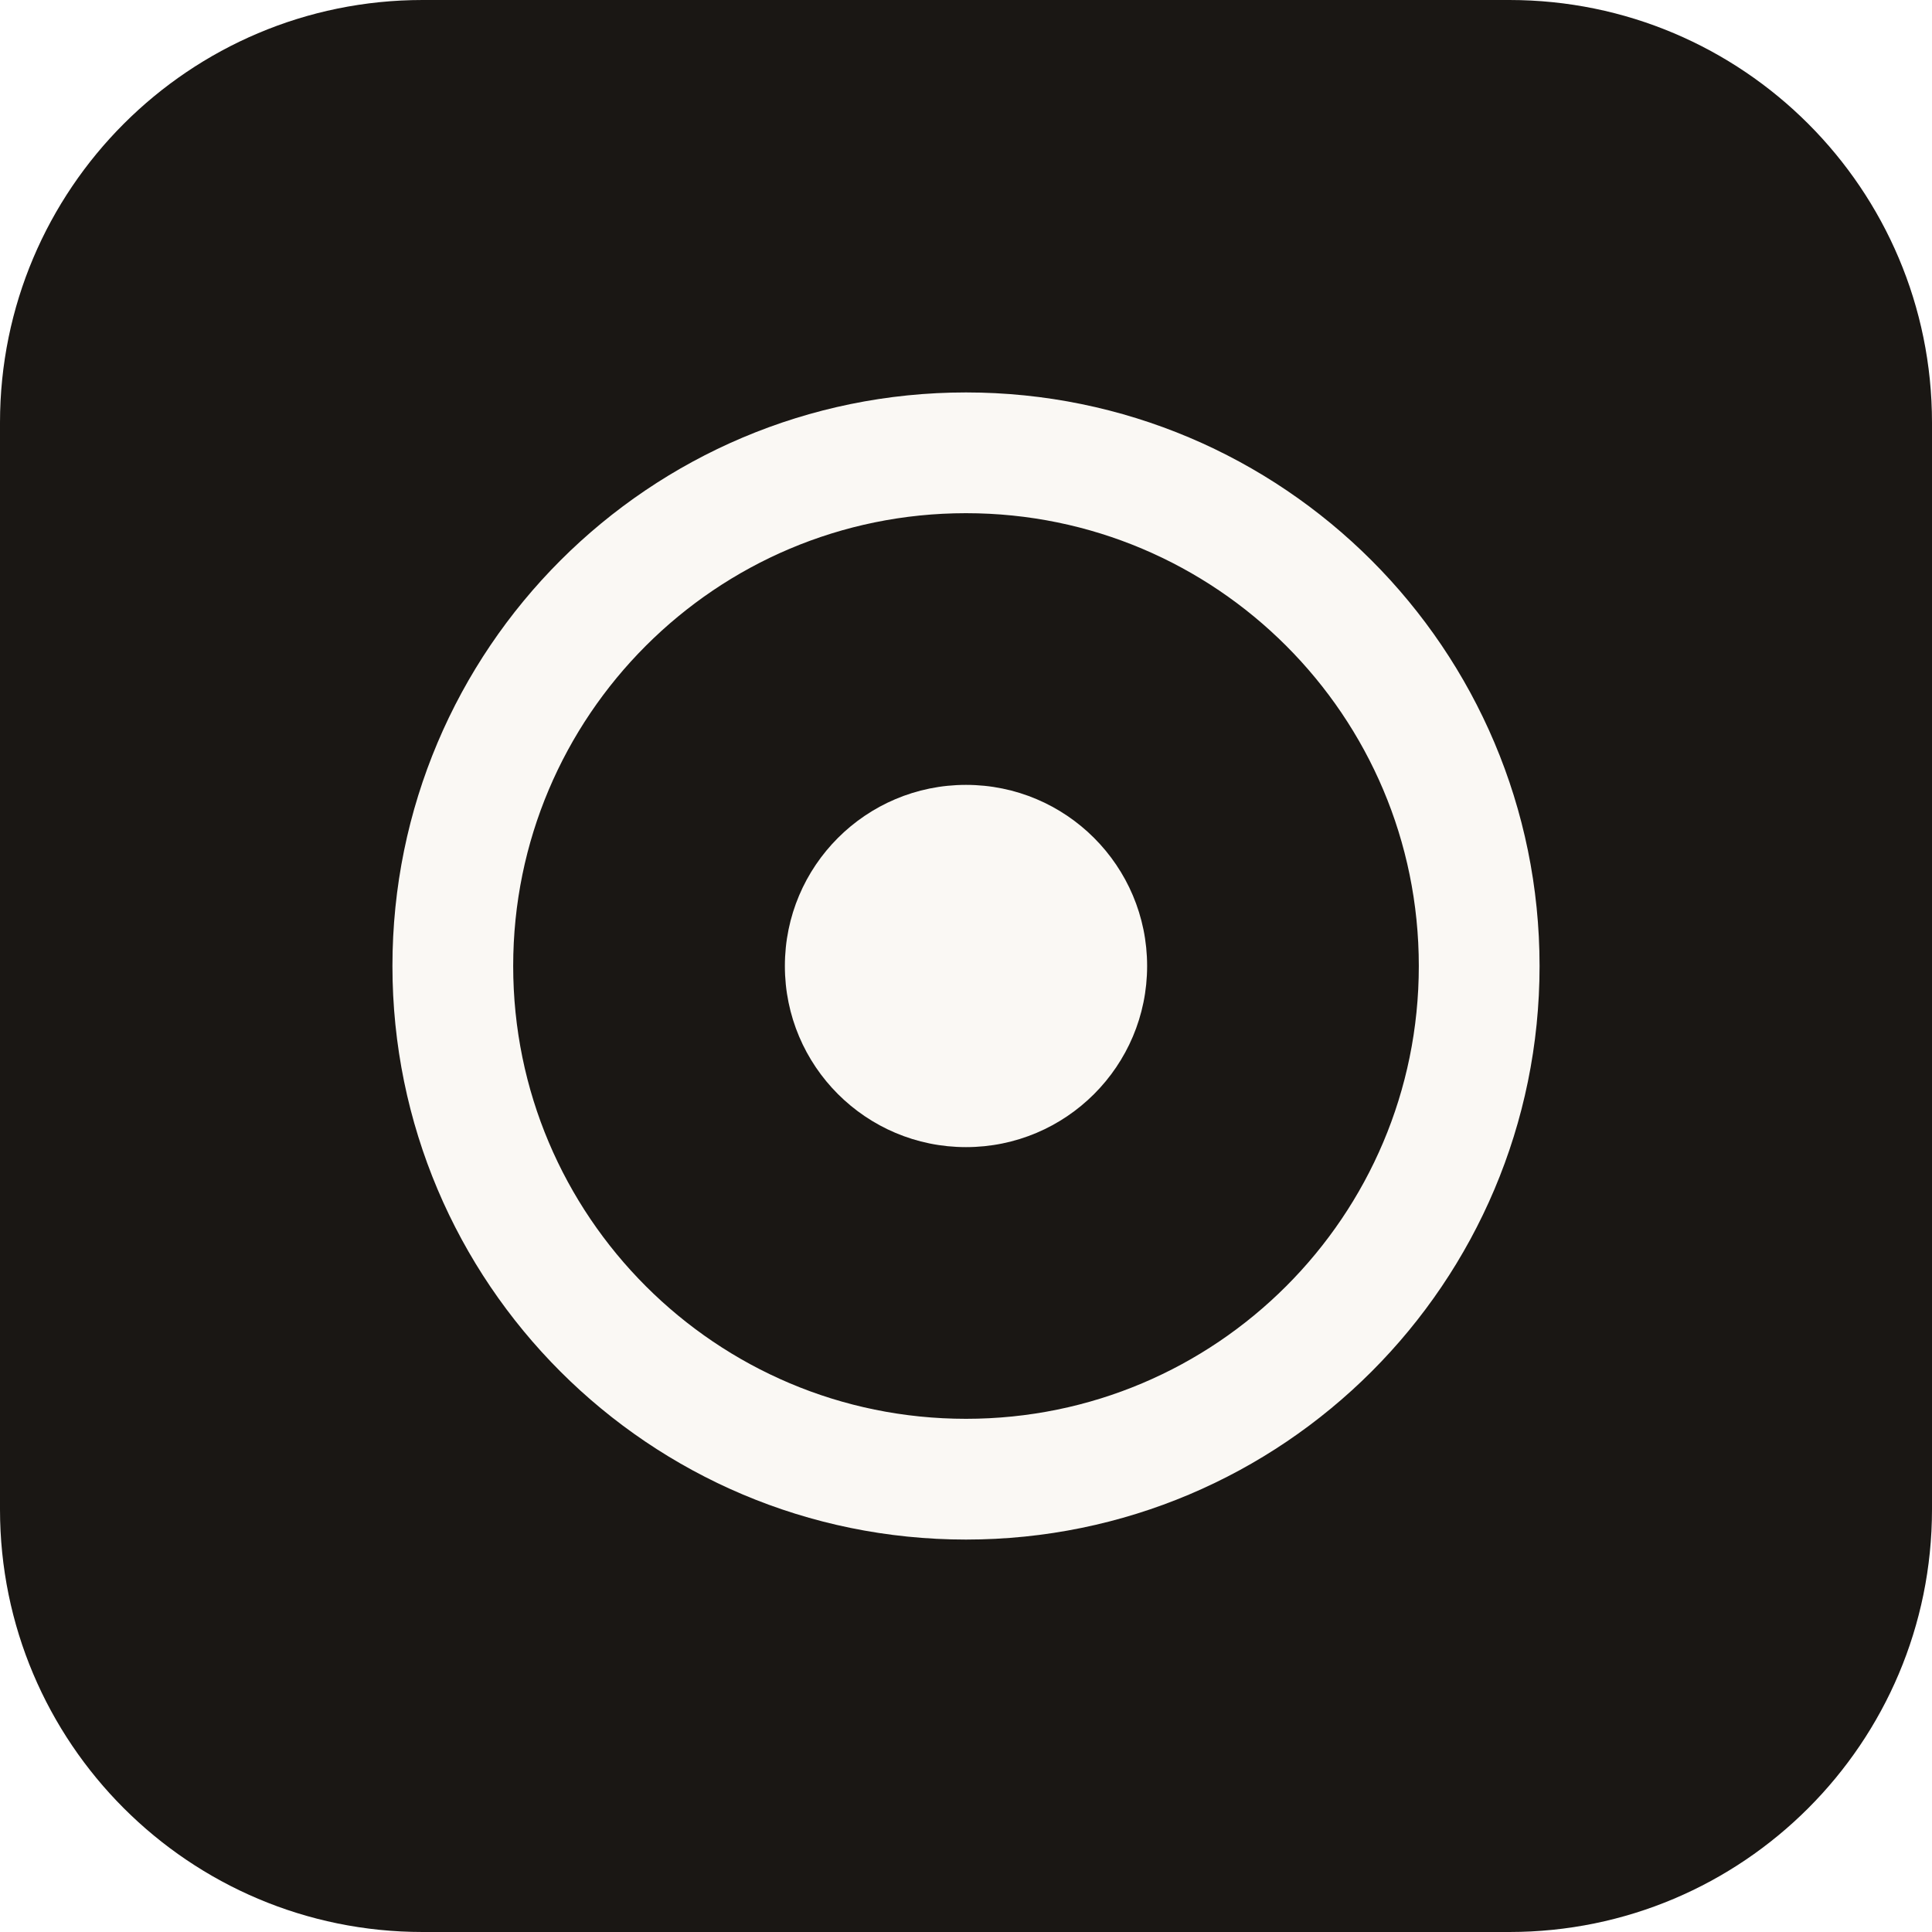
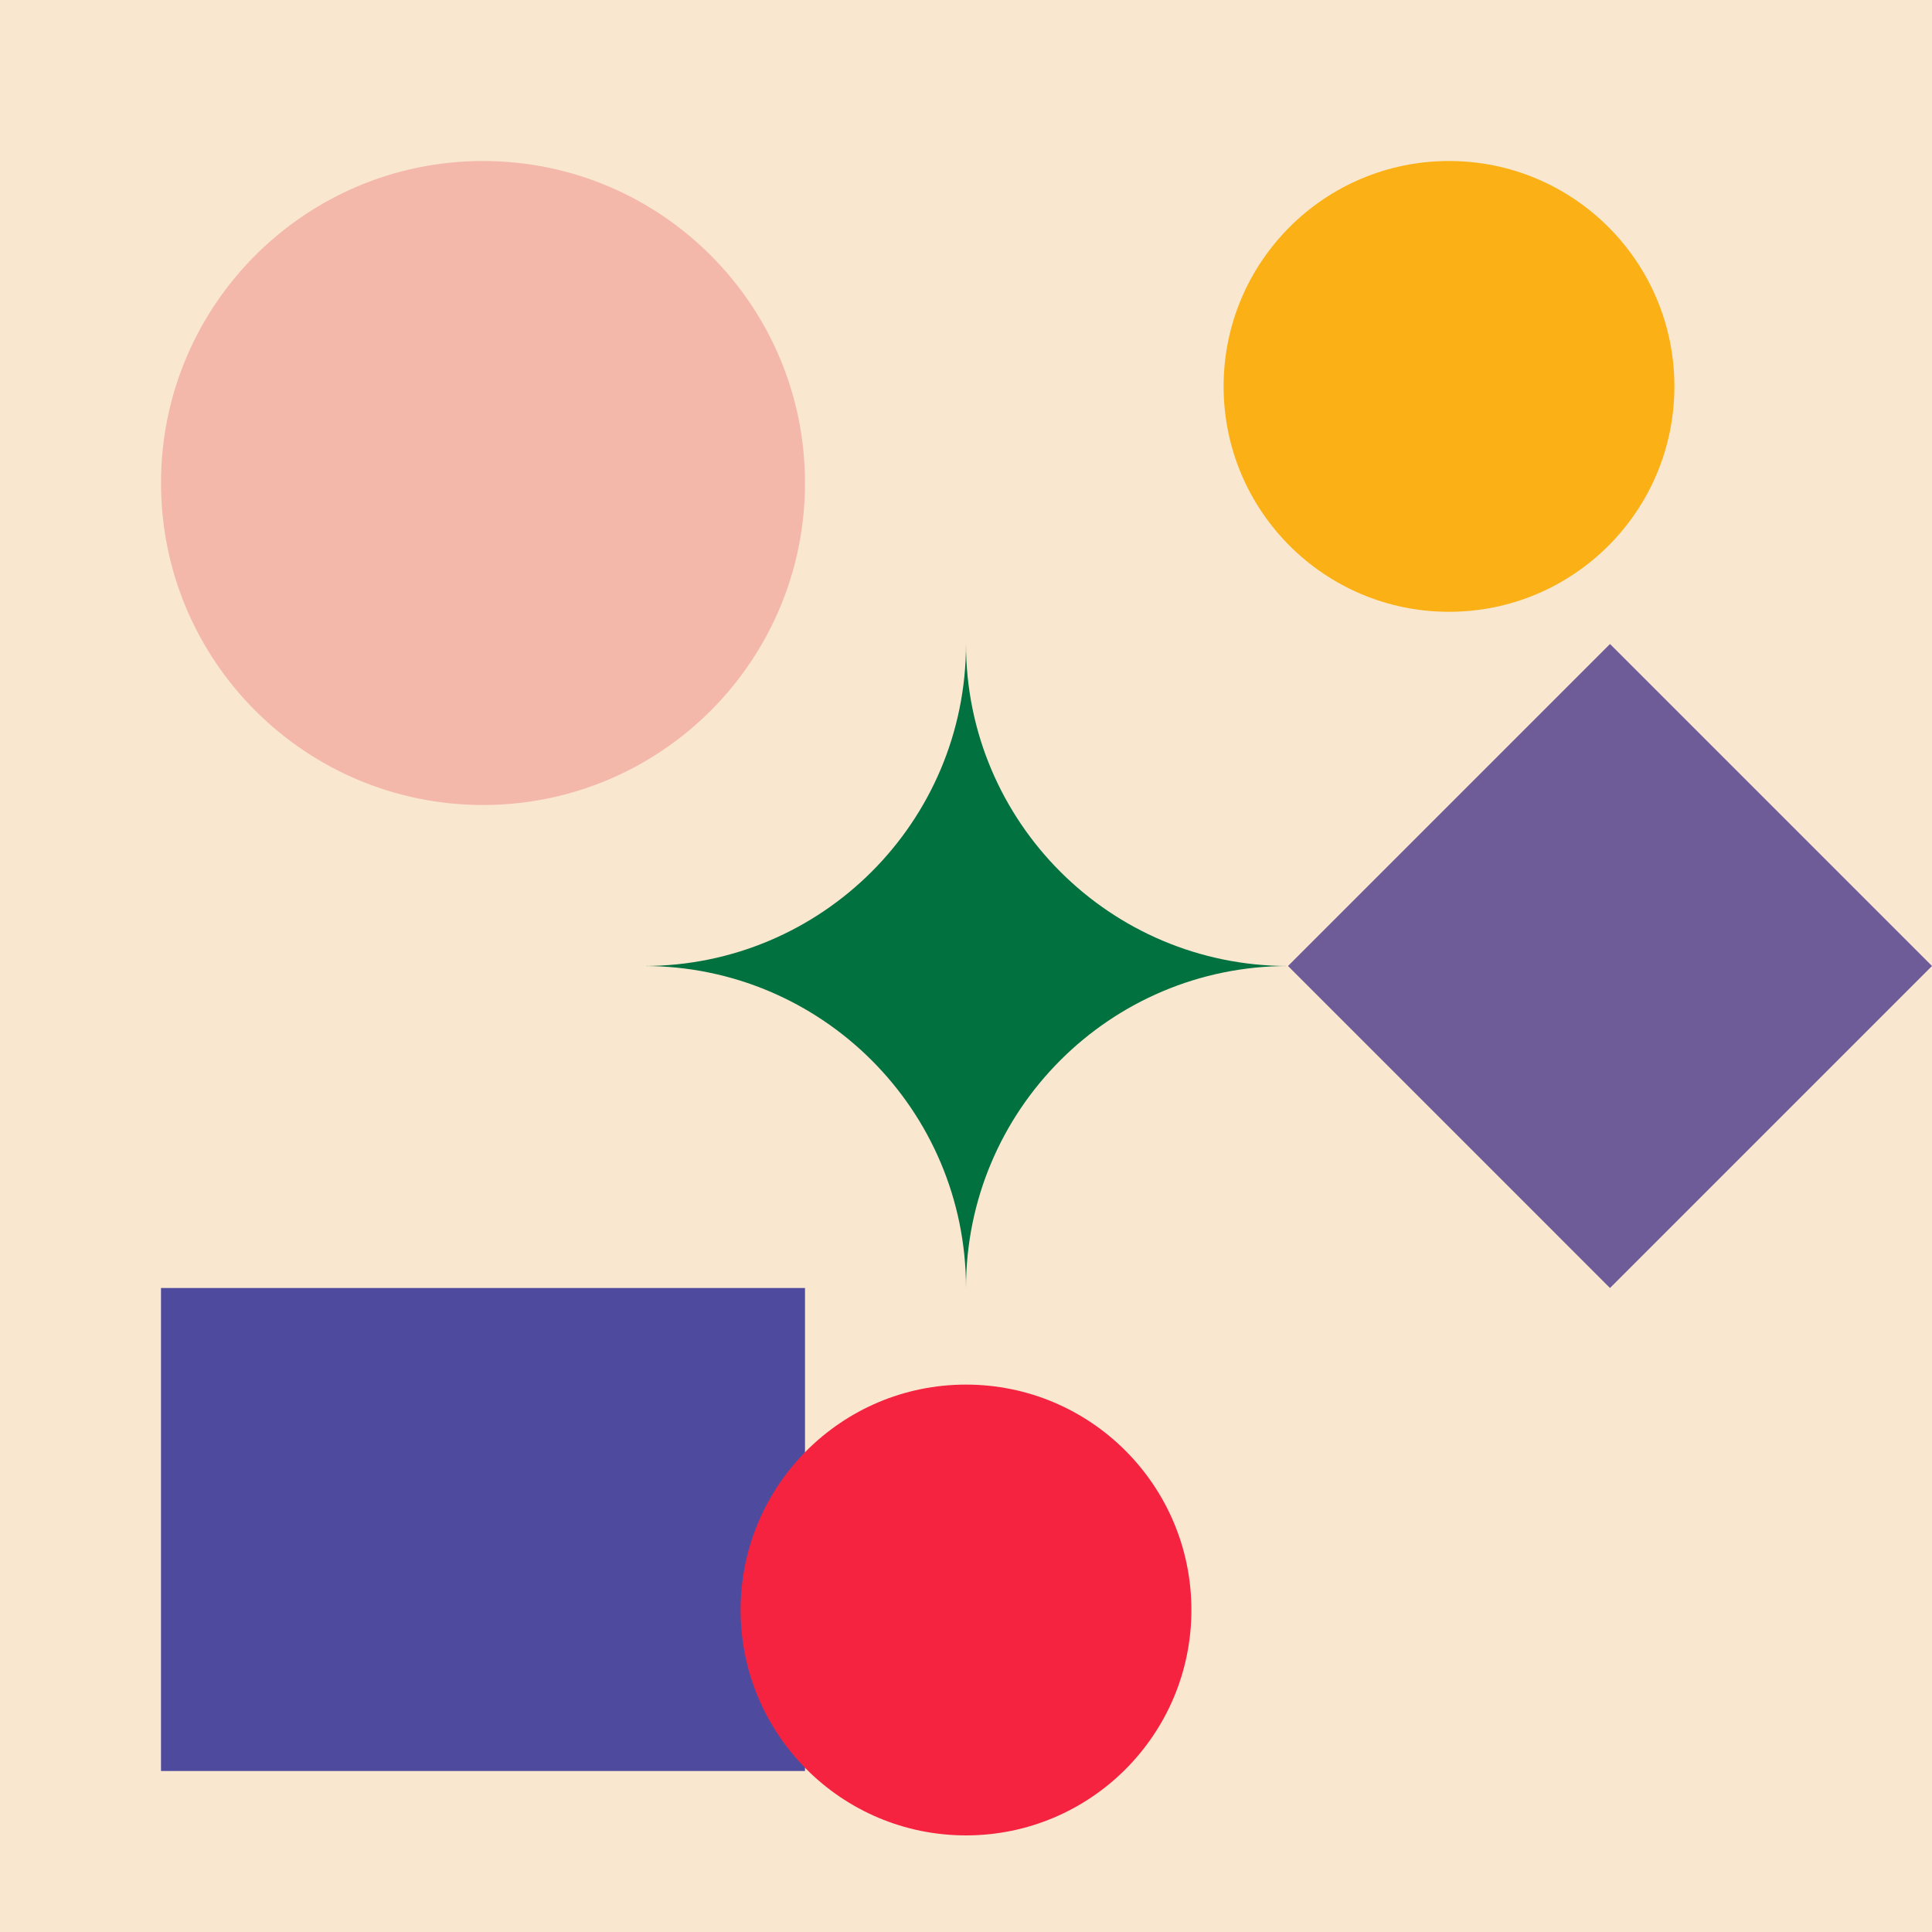
- <svg xmlns="http://www.w3.org/2000/svg" viewBox="0 0 32 32">
-   <rect width="32" height="32" rx="7" fill="#1a1714" />
-   <circle cx="16" cy="16" r="8.5" fill="none" stroke="#faf8f4" stroke-width="2" />
-   <circle cx="16" cy="16" r="3" fill="#faf8f4" />
+ <svg xmlns="http://www.w3.org/2000/svg" viewBox="0 0 300 300">
+   <rect width="300" height="300" fill="#fae7d0" />
+   <circle cx="75" cy="75" r="50" fill="#f4b8ab" />
+   <path d="M150 100a50 50 0 0 0 50 50 50 50 0 0 0-50 50 50 50 0 0 0-50-50 50 50 0 0 0 50-50z" fill="#00713f" />
+   <path d="M250 100 300 150 250 200 200 150z" fill="#6e5c99" />
+   <rect x="25" y="200" width="100" height="75" fill="#4e4b9e" />
+   <circle cx="225" cy="60" r="35" fill="#fbb116" />
+   <circle cx="150" cy="250" r="35" fill="#f5233f" />
</svg>
